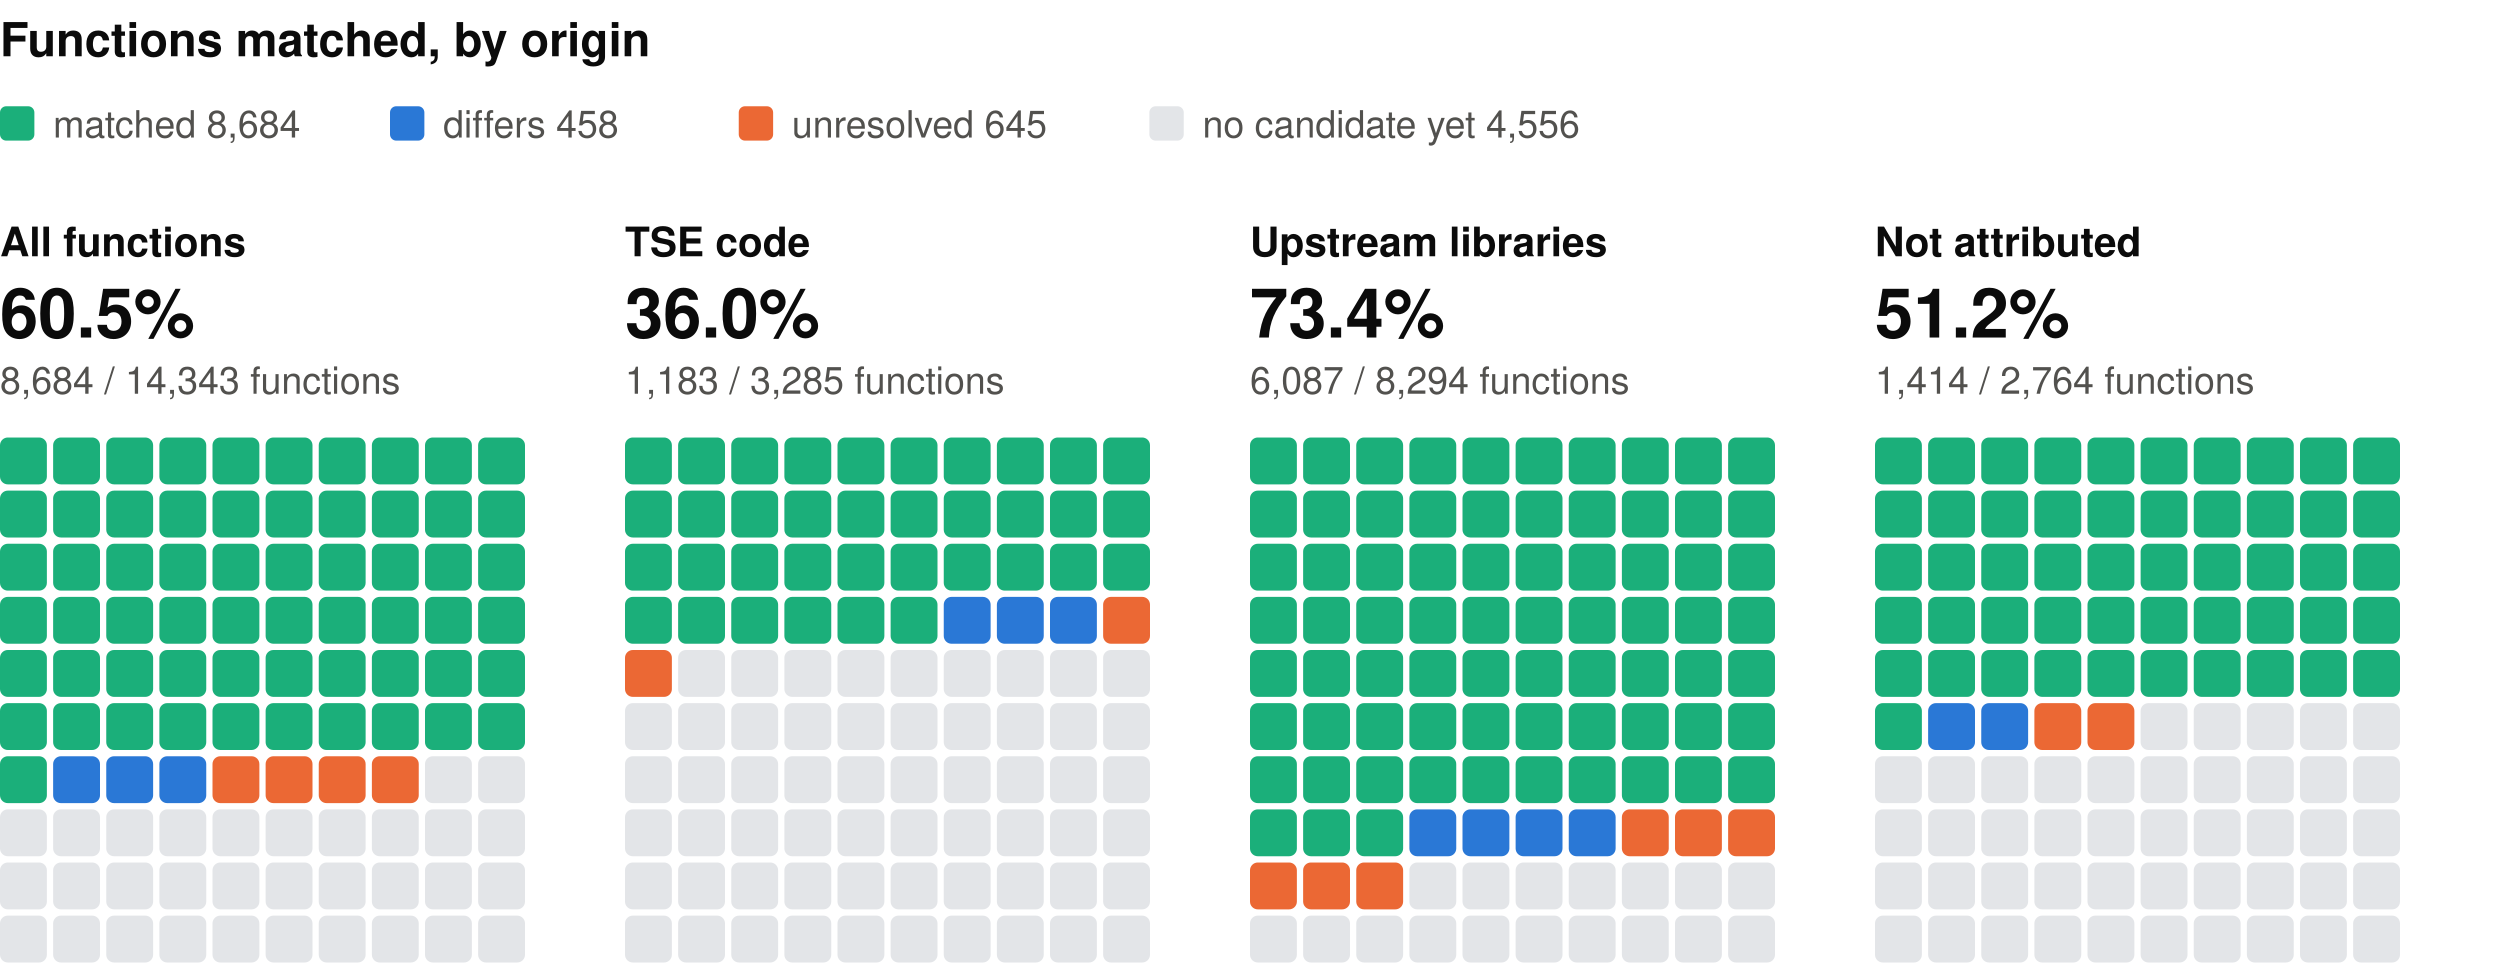
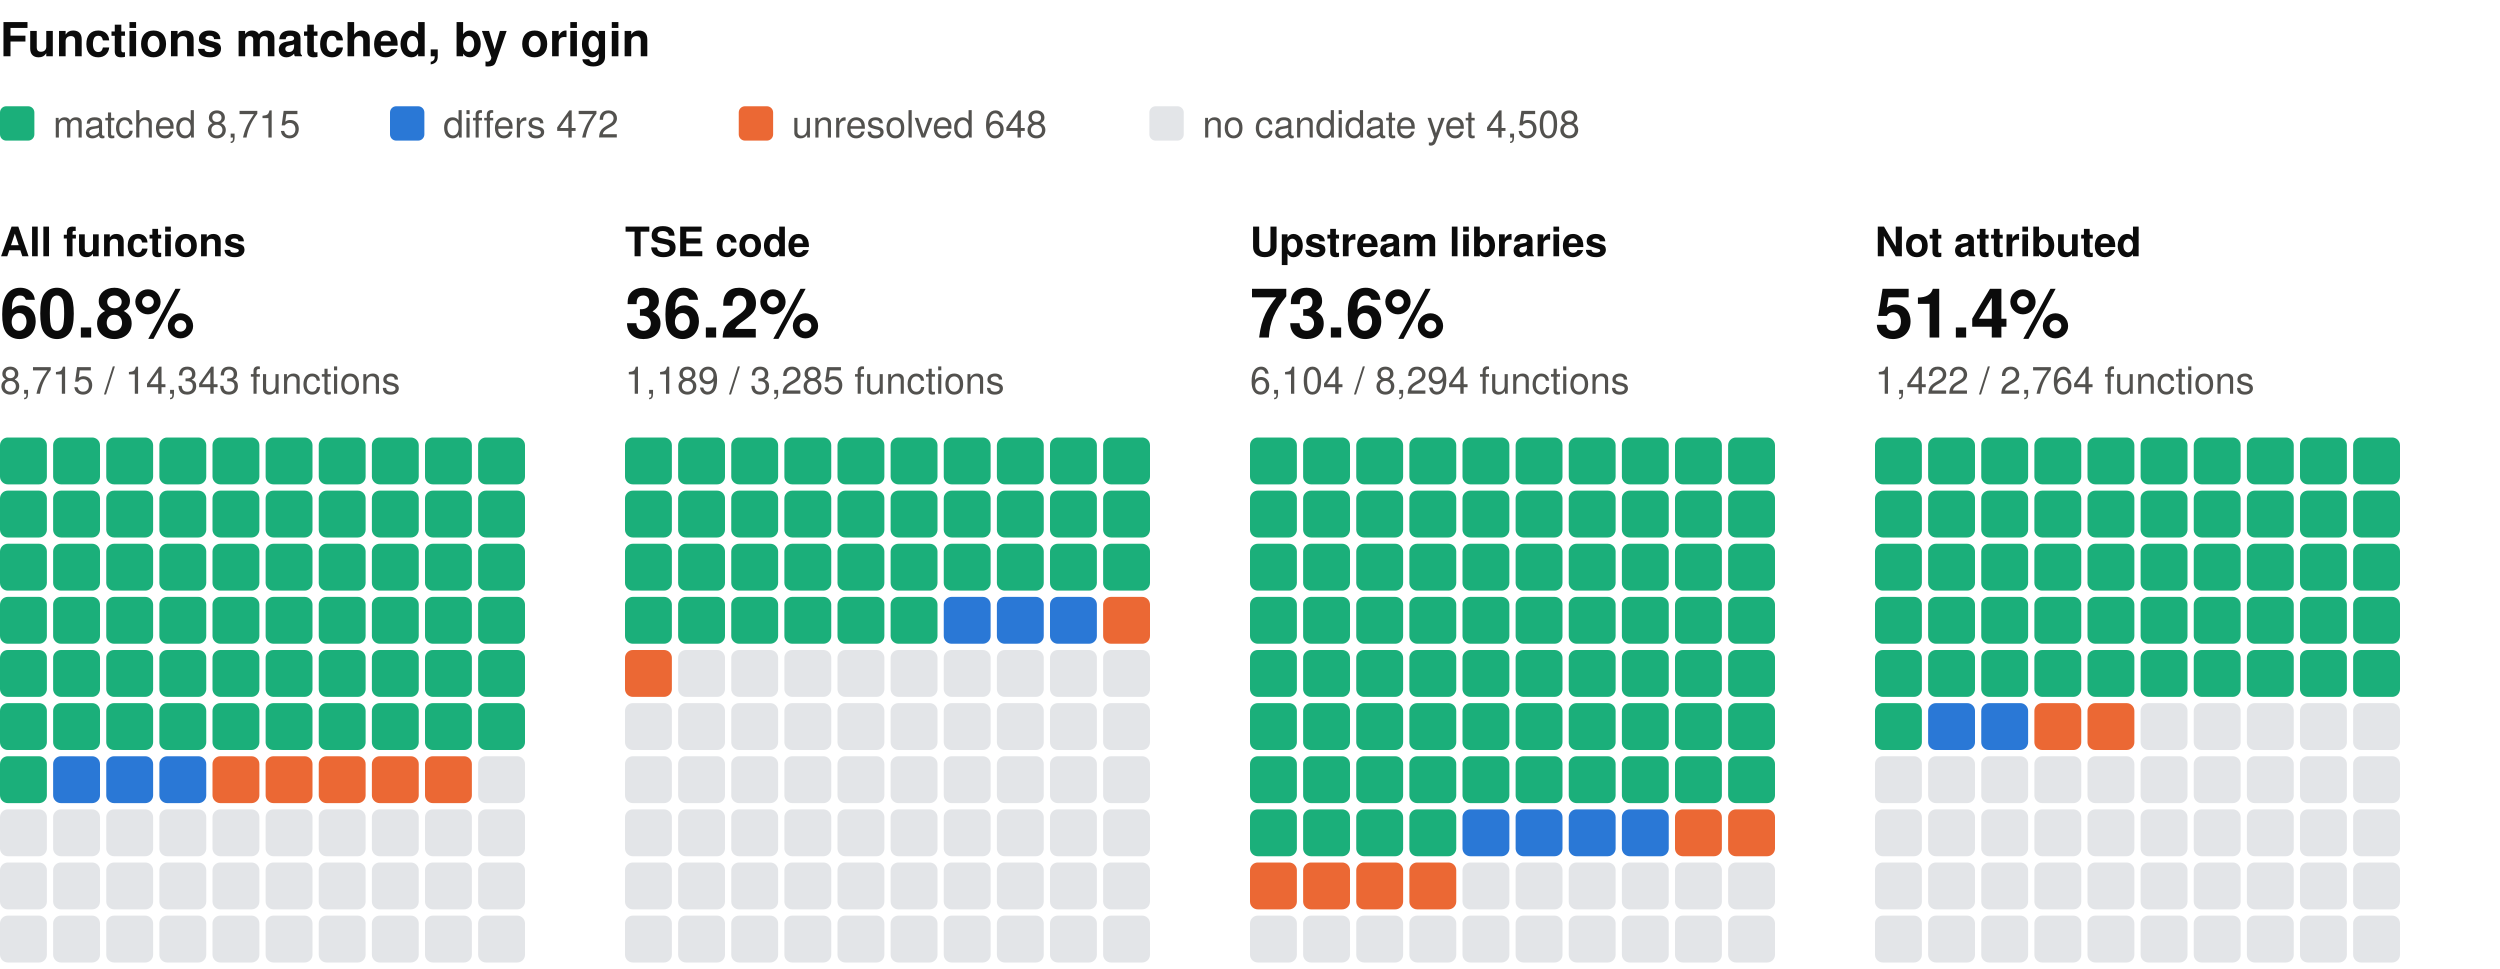
<svg xmlns="http://www.w3.org/2000/svg" width="800" height="310" viewBox="0 0 800 310" role="img" aria-label="Functions matched, by origin: one square per percent, coloured by verdict" font-family="system-ui, -apple-system, 'Segoe UI', Helvetica, Arial, sans-serif">
  <text x="0" y="18" font-size="15" fill="#0b0b0b" font-weight="600">Functions matched, by origin</text>
  <rect x="0" y="34" width="11" height="11" rx="2" fill="#1baf7a" />
-   <text x="17" y="44" font-size="12" fill="#52514e">matched 8,684</text>
+   <text x="17" y="44" font-size="12" fill="#52514e">matched 8,715</text>
  <rect x="124.8" y="34" width="11" height="11" rx="2" fill="#2a78d6" />
-   <text x="141.8" y="44" font-size="12" fill="#52514e">differs 458</text>
+   <text x="141.8" y="44" font-size="12" fill="#52514e">differs 472</text>
  <rect x="236.4" y="34" width="11" height="11" rx="2" fill="#eb6834" />
-   <text x="253.4" y="44" font-size="12" fill="#52514e">unresolved 645</text>
+   <text x="253.4" y="44" font-size="12" fill="#52514e">unresolved 648</text>
  <rect x="367.8" y="34" width="11" height="11" rx="2" fill="#e3e5e8" />
-   <text x="384.8" y="44" font-size="12" fill="#52514e">no candidate yet 4,556</text>
+   <text x="384.8" y="44" font-size="12" fill="#52514e">no candidate yet 4,508</text>
  <text x="0" y="82" font-size="13" fill="#0b0b0b" font-weight="600">All functions</text>
-   <text x="0" y="108" font-size="22" fill="#0b0b0b" font-weight="600">60.5%</text>
-   <text x="0" y="126" font-size="12" fill="#52514e">8,684 / 14,343 functions</text>
+   <text x="0" y="108" font-size="22" fill="#0b0b0b" font-weight="600">60.8%</text>
+   <text x="0" y="126" font-size="12" fill="#52514e">8,715 / 14,343 functions</text>
  <rect x="0" y="140" width="15" height="15" rx="2.5" fill="#1baf7a" />
  <rect x="17" y="140" width="15" height="15" rx="2.5" fill="#1baf7a" />
  <rect x="34" y="140" width="15" height="15" rx="2.5" fill="#1baf7a" />
  <rect x="51" y="140" width="15" height="15" rx="2.5" fill="#1baf7a" />
  <rect x="68" y="140" width="15" height="15" rx="2.5" fill="#1baf7a" />
  <rect x="85" y="140" width="15" height="15" rx="2.5" fill="#1baf7a" />
  <rect x="102" y="140" width="15" height="15" rx="2.5" fill="#1baf7a" />
  <rect x="119" y="140" width="15" height="15" rx="2.5" fill="#1baf7a" />
  <rect x="136" y="140" width="15" height="15" rx="2.5" fill="#1baf7a" />
  <rect x="153" y="140" width="15" height="15" rx="2.5" fill="#1baf7a" />
  <rect x="0" y="157" width="15" height="15" rx="2.5" fill="#1baf7a" />
  <rect x="17" y="157" width="15" height="15" rx="2.5" fill="#1baf7a" />
  <rect x="34" y="157" width="15" height="15" rx="2.5" fill="#1baf7a" />
  <rect x="51" y="157" width="15" height="15" rx="2.5" fill="#1baf7a" />
  <rect x="68" y="157" width="15" height="15" rx="2.5" fill="#1baf7a" />
  <rect x="85" y="157" width="15" height="15" rx="2.5" fill="#1baf7a" />
  <rect x="102" y="157" width="15" height="15" rx="2.5" fill="#1baf7a" />
  <rect x="119" y="157" width="15" height="15" rx="2.5" fill="#1baf7a" />
  <rect x="136" y="157" width="15" height="15" rx="2.5" fill="#1baf7a" />
  <rect x="153" y="157" width="15" height="15" rx="2.5" fill="#1baf7a" />
  <rect x="0" y="174" width="15" height="15" rx="2.5" fill="#1baf7a" />
  <rect x="17" y="174" width="15" height="15" rx="2.5" fill="#1baf7a" />
  <rect x="34" y="174" width="15" height="15" rx="2.5" fill="#1baf7a" />
  <rect x="51" y="174" width="15" height="15" rx="2.5" fill="#1baf7a" />
  <rect x="68" y="174" width="15" height="15" rx="2.5" fill="#1baf7a" />
  <rect x="85" y="174" width="15" height="15" rx="2.5" fill="#1baf7a" />
  <rect x="102" y="174" width="15" height="15" rx="2.5" fill="#1baf7a" />
  <rect x="119" y="174" width="15" height="15" rx="2.5" fill="#1baf7a" />
  <rect x="136" y="174" width="15" height="15" rx="2.5" fill="#1baf7a" />
  <rect x="153" y="174" width="15" height="15" rx="2.5" fill="#1baf7a" />
  <rect x="0" y="191" width="15" height="15" rx="2.5" fill="#1baf7a" />
  <rect x="17" y="191" width="15" height="15" rx="2.5" fill="#1baf7a" />
  <rect x="34" y="191" width="15" height="15" rx="2.5" fill="#1baf7a" />
  <rect x="51" y="191" width="15" height="15" rx="2.5" fill="#1baf7a" />
  <rect x="68" y="191" width="15" height="15" rx="2.5" fill="#1baf7a" />
  <rect x="85" y="191" width="15" height="15" rx="2.5" fill="#1baf7a" />
  <rect x="102" y="191" width="15" height="15" rx="2.5" fill="#1baf7a" />
  <rect x="119" y="191" width="15" height="15" rx="2.5" fill="#1baf7a" />
  <rect x="136" y="191" width="15" height="15" rx="2.5" fill="#1baf7a" />
  <rect x="153" y="191" width="15" height="15" rx="2.5" fill="#1baf7a" />
  <rect x="0" y="208" width="15" height="15" rx="2.5" fill="#1baf7a" />
  <rect x="17" y="208" width="15" height="15" rx="2.5" fill="#1baf7a" />
  <rect x="34" y="208" width="15" height="15" rx="2.5" fill="#1baf7a" />
  <rect x="51" y="208" width="15" height="15" rx="2.5" fill="#1baf7a" />
  <rect x="68" y="208" width="15" height="15" rx="2.5" fill="#1baf7a" />
  <rect x="85" y="208" width="15" height="15" rx="2.5" fill="#1baf7a" />
  <rect x="102" y="208" width="15" height="15" rx="2.5" fill="#1baf7a" />
  <rect x="119" y="208" width="15" height="15" rx="2.5" fill="#1baf7a" />
  <rect x="136" y="208" width="15" height="15" rx="2.5" fill="#1baf7a" />
  <rect x="153" y="208" width="15" height="15" rx="2.5" fill="#1baf7a" />
  <rect x="0" y="225" width="15" height="15" rx="2.5" fill="#1baf7a" />
  <rect x="17" y="225" width="15" height="15" rx="2.5" fill="#1baf7a" />
  <rect x="34" y="225" width="15" height="15" rx="2.5" fill="#1baf7a" />
  <rect x="51" y="225" width="15" height="15" rx="2.5" fill="#1baf7a" />
  <rect x="68" y="225" width="15" height="15" rx="2.5" fill="#1baf7a" />
  <rect x="85" y="225" width="15" height="15" rx="2.5" fill="#1baf7a" />
  <rect x="102" y="225" width="15" height="15" rx="2.5" fill="#1baf7a" />
  <rect x="119" y="225" width="15" height="15" rx="2.5" fill="#1baf7a" />
  <rect x="136" y="225" width="15" height="15" rx="2.5" fill="#1baf7a" />
  <rect x="153" y="225" width="15" height="15" rx="2.5" fill="#1baf7a" />
  <rect x="0" y="242" width="15" height="15" rx="2.5" fill="#1baf7a" />
  <rect x="17" y="242" width="15" height="15" rx="2.5" fill="#2a78d6" />
  <rect x="34" y="242" width="15" height="15" rx="2.5" fill="#2a78d6" />
  <rect x="51" y="242" width="15" height="15" rx="2.5" fill="#2a78d6" />
  <rect x="68" y="242" width="15" height="15" rx="2.5" fill="#eb6834" />
  <rect x="85" y="242" width="15" height="15" rx="2.5" fill="#eb6834" />
  <rect x="102" y="242" width="15" height="15" rx="2.5" fill="#eb6834" />
  <rect x="119" y="242" width="15" height="15" rx="2.5" fill="#eb6834" />
-   <rect x="136" y="242" width="15" height="15" rx="2.5" fill="#e3e5e8" />
+   <rect x="136" y="242" width="15" height="15" rx="2.5" fill="#eb6834" />
  <rect x="153" y="242" width="15" height="15" rx="2.5" fill="#e3e5e8" />
  <rect x="0" y="259" width="15" height="15" rx="2.5" fill="#e3e5e8" />
  <rect x="17" y="259" width="15" height="15" rx="2.5" fill="#e3e5e8" />
  <rect x="34" y="259" width="15" height="15" rx="2.5" fill="#e3e5e8" />
  <rect x="51" y="259" width="15" height="15" rx="2.5" fill="#e3e5e8" />
  <rect x="68" y="259" width="15" height="15" rx="2.5" fill="#e3e5e8" />
  <rect x="85" y="259" width="15" height="15" rx="2.5" fill="#e3e5e8" />
  <rect x="102" y="259" width="15" height="15" rx="2.5" fill="#e3e5e8" />
  <rect x="119" y="259" width="15" height="15" rx="2.5" fill="#e3e5e8" />
  <rect x="136" y="259" width="15" height="15" rx="2.5" fill="#e3e5e8" />
  <rect x="153" y="259" width="15" height="15" rx="2.5" fill="#e3e5e8" />
  <rect x="0" y="276" width="15" height="15" rx="2.5" fill="#e3e5e8" />
  <rect x="17" y="276" width="15" height="15" rx="2.5" fill="#e3e5e8" />
  <rect x="34" y="276" width="15" height="15" rx="2.5" fill="#e3e5e8" />
  <rect x="51" y="276" width="15" height="15" rx="2.5" fill="#e3e5e8" />
  <rect x="68" y="276" width="15" height="15" rx="2.5" fill="#e3e5e8" />
  <rect x="85" y="276" width="15" height="15" rx="2.5" fill="#e3e5e8" />
  <rect x="102" y="276" width="15" height="15" rx="2.5" fill="#e3e5e8" />
  <rect x="119" y="276" width="15" height="15" rx="2.5" fill="#e3e5e8" />
  <rect x="136" y="276" width="15" height="15" rx="2.5" fill="#e3e5e8" />
  <rect x="153" y="276" width="15" height="15" rx="2.5" fill="#e3e5e8" />
  <rect x="0" y="293" width="15" height="15" rx="2.5" fill="#e3e5e8" />
  <rect x="17" y="293" width="15" height="15" rx="2.5" fill="#e3e5e8" />
  <rect x="34" y="293" width="15" height="15" rx="2.5" fill="#e3e5e8" />
  <rect x="51" y="293" width="15" height="15" rx="2.5" fill="#e3e5e8" />
  <rect x="68" y="293" width="15" height="15" rx="2.5" fill="#e3e5e8" />
  <rect x="85" y="293" width="15" height="15" rx="2.5" fill="#e3e5e8" />
  <rect x="102" y="293" width="15" height="15" rx="2.5" fill="#e3e5e8" />
  <rect x="119" y="293" width="15" height="15" rx="2.5" fill="#e3e5e8" />
  <rect x="136" y="293" width="15" height="15" rx="2.5" fill="#e3e5e8" />
  <rect x="153" y="293" width="15" height="15" rx="2.5" fill="#e3e5e8" />
  <text x="200" y="82" font-size="13" fill="#0b0b0b" font-weight="600">TSE code</text>
-   <text x="200" y="108" font-size="22" fill="#0b0b0b" font-weight="600">36.0%</text>
-   <text x="200" y="126" font-size="12" fill="#52514e">1,183 / 3,285 functions</text>
+   <text x="200" y="108" font-size="22" fill="#0b0b0b" font-weight="600">36.2%</text>
+   <text x="200" y="126" font-size="12" fill="#52514e">1,189 / 3,285 functions</text>
  <rect x="200" y="140" width="15" height="15" rx="2.5" fill="#1baf7a" />
  <rect x="217" y="140" width="15" height="15" rx="2.5" fill="#1baf7a" />
  <rect x="234" y="140" width="15" height="15" rx="2.5" fill="#1baf7a" />
  <rect x="251" y="140" width="15" height="15" rx="2.5" fill="#1baf7a" />
  <rect x="268" y="140" width="15" height="15" rx="2.5" fill="#1baf7a" />
  <rect x="285" y="140" width="15" height="15" rx="2.5" fill="#1baf7a" />
  <rect x="302" y="140" width="15" height="15" rx="2.5" fill="#1baf7a" />
  <rect x="319" y="140" width="15" height="15" rx="2.5" fill="#1baf7a" />
  <rect x="336" y="140" width="15" height="15" rx="2.5" fill="#1baf7a" />
  <rect x="353" y="140" width="15" height="15" rx="2.5" fill="#1baf7a" />
  <rect x="200" y="157" width="15" height="15" rx="2.5" fill="#1baf7a" />
  <rect x="217" y="157" width="15" height="15" rx="2.5" fill="#1baf7a" />
  <rect x="234" y="157" width="15" height="15" rx="2.5" fill="#1baf7a" />
  <rect x="251" y="157" width="15" height="15" rx="2.5" fill="#1baf7a" />
  <rect x="268" y="157" width="15" height="15" rx="2.5" fill="#1baf7a" />
  <rect x="285" y="157" width="15" height="15" rx="2.5" fill="#1baf7a" />
  <rect x="302" y="157" width="15" height="15" rx="2.5" fill="#1baf7a" />
  <rect x="319" y="157" width="15" height="15" rx="2.5" fill="#1baf7a" />
  <rect x="336" y="157" width="15" height="15" rx="2.5" fill="#1baf7a" />
  <rect x="353" y="157" width="15" height="15" rx="2.5" fill="#1baf7a" />
  <rect x="200" y="174" width="15" height="15" rx="2.5" fill="#1baf7a" />
  <rect x="217" y="174" width="15" height="15" rx="2.5" fill="#1baf7a" />
  <rect x="234" y="174" width="15" height="15" rx="2.5" fill="#1baf7a" />
  <rect x="251" y="174" width="15" height="15" rx="2.5" fill="#1baf7a" />
  <rect x="268" y="174" width="15" height="15" rx="2.5" fill="#1baf7a" />
  <rect x="285" y="174" width="15" height="15" rx="2.5" fill="#1baf7a" />
  <rect x="302" y="174" width="15" height="15" rx="2.5" fill="#1baf7a" />
  <rect x="319" y="174" width="15" height="15" rx="2.5" fill="#1baf7a" />
  <rect x="336" y="174" width="15" height="15" rx="2.5" fill="#1baf7a" />
  <rect x="353" y="174" width="15" height="15" rx="2.5" fill="#1baf7a" />
  <rect x="200" y="191" width="15" height="15" rx="2.5" fill="#1baf7a" />
  <rect x="217" y="191" width="15" height="15" rx="2.5" fill="#1baf7a" />
  <rect x="234" y="191" width="15" height="15" rx="2.5" fill="#1baf7a" />
  <rect x="251" y="191" width="15" height="15" rx="2.5" fill="#1baf7a" />
  <rect x="268" y="191" width="15" height="15" rx="2.5" fill="#1baf7a" />
  <rect x="285" y="191" width="15" height="15" rx="2.5" fill="#1baf7a" />
  <rect x="302" y="191" width="15" height="15" rx="2.5" fill="#2a78d6" />
  <rect x="319" y="191" width="15" height="15" rx="2.5" fill="#2a78d6" />
  <rect x="336" y="191" width="15" height="15" rx="2.5" fill="#2a78d6" />
  <rect x="353" y="191" width="15" height="15" rx="2.5" fill="#eb6834" />
  <rect x="200" y="208" width="15" height="15" rx="2.5" fill="#eb6834" />
  <rect x="217" y="208" width="15" height="15" rx="2.5" fill="#e3e5e8" />
  <rect x="234" y="208" width="15" height="15" rx="2.5" fill="#e3e5e8" />
  <rect x="251" y="208" width="15" height="15" rx="2.5" fill="#e3e5e8" />
  <rect x="268" y="208" width="15" height="15" rx="2.5" fill="#e3e5e8" />
  <rect x="285" y="208" width="15" height="15" rx="2.5" fill="#e3e5e8" />
  <rect x="302" y="208" width="15" height="15" rx="2.5" fill="#e3e5e8" />
  <rect x="319" y="208" width="15" height="15" rx="2.5" fill="#e3e5e8" />
  <rect x="336" y="208" width="15" height="15" rx="2.5" fill="#e3e5e8" />
  <rect x="353" y="208" width="15" height="15" rx="2.5" fill="#e3e5e8" />
  <rect x="200" y="225" width="15" height="15" rx="2.5" fill="#e3e5e8" />
  <rect x="217" y="225" width="15" height="15" rx="2.5" fill="#e3e5e8" />
  <rect x="234" y="225" width="15" height="15" rx="2.5" fill="#e3e5e8" />
  <rect x="251" y="225" width="15" height="15" rx="2.5" fill="#e3e5e8" />
  <rect x="268" y="225" width="15" height="15" rx="2.5" fill="#e3e5e8" />
  <rect x="285" y="225" width="15" height="15" rx="2.5" fill="#e3e5e8" />
  <rect x="302" y="225" width="15" height="15" rx="2.5" fill="#e3e5e8" />
  <rect x="319" y="225" width="15" height="15" rx="2.5" fill="#e3e5e8" />
  <rect x="336" y="225" width="15" height="15" rx="2.5" fill="#e3e5e8" />
  <rect x="353" y="225" width="15" height="15" rx="2.5" fill="#e3e5e8" />
  <rect x="200" y="242" width="15" height="15" rx="2.5" fill="#e3e5e8" />
  <rect x="217" y="242" width="15" height="15" rx="2.5" fill="#e3e5e8" />
  <rect x="234" y="242" width="15" height="15" rx="2.5" fill="#e3e5e8" />
  <rect x="251" y="242" width="15" height="15" rx="2.5" fill="#e3e5e8" />
  <rect x="268" y="242" width="15" height="15" rx="2.5" fill="#e3e5e8" />
  <rect x="285" y="242" width="15" height="15" rx="2.5" fill="#e3e5e8" />
  <rect x="302" y="242" width="15" height="15" rx="2.5" fill="#e3e5e8" />
  <rect x="319" y="242" width="15" height="15" rx="2.5" fill="#e3e5e8" />
  <rect x="336" y="242" width="15" height="15" rx="2.5" fill="#e3e5e8" />
  <rect x="353" y="242" width="15" height="15" rx="2.5" fill="#e3e5e8" />
  <rect x="200" y="259" width="15" height="15" rx="2.5" fill="#e3e5e8" />
  <rect x="217" y="259" width="15" height="15" rx="2.5" fill="#e3e5e8" />
  <rect x="234" y="259" width="15" height="15" rx="2.5" fill="#e3e5e8" />
  <rect x="251" y="259" width="15" height="15" rx="2.5" fill="#e3e5e8" />
  <rect x="268" y="259" width="15" height="15" rx="2.5" fill="#e3e5e8" />
  <rect x="285" y="259" width="15" height="15" rx="2.5" fill="#e3e5e8" />
  <rect x="302" y="259" width="15" height="15" rx="2.5" fill="#e3e5e8" />
  <rect x="319" y="259" width="15" height="15" rx="2.5" fill="#e3e5e8" />
  <rect x="336" y="259" width="15" height="15" rx="2.5" fill="#e3e5e8" />
  <rect x="353" y="259" width="15" height="15" rx="2.5" fill="#e3e5e8" />
  <rect x="200" y="276" width="15" height="15" rx="2.5" fill="#e3e5e8" />
  <rect x="217" y="276" width="15" height="15" rx="2.5" fill="#e3e5e8" />
  <rect x="234" y="276" width="15" height="15" rx="2.5" fill="#e3e5e8" />
  <rect x="251" y="276" width="15" height="15" rx="2.5" fill="#e3e5e8" />
  <rect x="268" y="276" width="15" height="15" rx="2.5" fill="#e3e5e8" />
  <rect x="285" y="276" width="15" height="15" rx="2.5" fill="#e3e5e8" />
  <rect x="302" y="276" width="15" height="15" rx="2.5" fill="#e3e5e8" />
  <rect x="319" y="276" width="15" height="15" rx="2.5" fill="#e3e5e8" />
  <rect x="336" y="276" width="15" height="15" rx="2.5" fill="#e3e5e8" />
  <rect x="353" y="276" width="15" height="15" rx="2.5" fill="#e3e5e8" />
  <rect x="200" y="293" width="15" height="15" rx="2.5" fill="#e3e5e8" />
  <rect x="217" y="293" width="15" height="15" rx="2.5" fill="#e3e5e8" />
  <rect x="234" y="293" width="15" height="15" rx="2.5" fill="#e3e5e8" />
  <rect x="251" y="293" width="15" height="15" rx="2.5" fill="#e3e5e8" />
  <rect x="268" y="293" width="15" height="15" rx="2.5" fill="#e3e5e8" />
  <rect x="285" y="293" width="15" height="15" rx="2.5" fill="#e3e5e8" />
  <rect x="302" y="293" width="15" height="15" rx="2.5" fill="#e3e5e8" />
  <rect x="319" y="293" width="15" height="15" rx="2.5" fill="#e3e5e8" />
  <rect x="336" y="293" width="15" height="15" rx="2.5" fill="#e3e5e8" />
  <rect x="353" y="293" width="15" height="15" rx="2.5" fill="#e3e5e8" />
  <text x="400" y="82" font-size="13" fill="#0b0b0b" font-weight="600">Upstream libraries</text>
-   <text x="400" y="108" font-size="22" fill="#0b0b0b" font-weight="600">73.4%</text>
-   <text x="400" y="126" font-size="12" fill="#52514e">6,087 / 8,294 functions</text>
+   <text x="400" y="108" font-size="22" fill="#0b0b0b" font-weight="600">73.6%</text>
+   <text x="400" y="126" font-size="12" fill="#52514e">6,104 / 8,294 functions</text>
  <rect x="400" y="140" width="15" height="15" rx="2.5" fill="#1baf7a" />
  <rect x="417" y="140" width="15" height="15" rx="2.5" fill="#1baf7a" />
  <rect x="434" y="140" width="15" height="15" rx="2.5" fill="#1baf7a" />
  <rect x="451" y="140" width="15" height="15" rx="2.5" fill="#1baf7a" />
  <rect x="468" y="140" width="15" height="15" rx="2.5" fill="#1baf7a" />
  <rect x="485" y="140" width="15" height="15" rx="2.5" fill="#1baf7a" />
  <rect x="502" y="140" width="15" height="15" rx="2.5" fill="#1baf7a" />
  <rect x="519" y="140" width="15" height="15" rx="2.5" fill="#1baf7a" />
  <rect x="536" y="140" width="15" height="15" rx="2.5" fill="#1baf7a" />
  <rect x="553" y="140" width="15" height="15" rx="2.5" fill="#1baf7a" />
  <rect x="400" y="157" width="15" height="15" rx="2.5" fill="#1baf7a" />
  <rect x="417" y="157" width="15" height="15" rx="2.5" fill="#1baf7a" />
  <rect x="434" y="157" width="15" height="15" rx="2.5" fill="#1baf7a" />
  <rect x="451" y="157" width="15" height="15" rx="2.5" fill="#1baf7a" />
  <rect x="468" y="157" width="15" height="15" rx="2.5" fill="#1baf7a" />
  <rect x="485" y="157" width="15" height="15" rx="2.5" fill="#1baf7a" />
  <rect x="502" y="157" width="15" height="15" rx="2.5" fill="#1baf7a" />
  <rect x="519" y="157" width="15" height="15" rx="2.5" fill="#1baf7a" />
  <rect x="536" y="157" width="15" height="15" rx="2.5" fill="#1baf7a" />
  <rect x="553" y="157" width="15" height="15" rx="2.5" fill="#1baf7a" />
  <rect x="400" y="174" width="15" height="15" rx="2.5" fill="#1baf7a" />
  <rect x="417" y="174" width="15" height="15" rx="2.5" fill="#1baf7a" />
  <rect x="434" y="174" width="15" height="15" rx="2.5" fill="#1baf7a" />
  <rect x="451" y="174" width="15" height="15" rx="2.5" fill="#1baf7a" />
  <rect x="468" y="174" width="15" height="15" rx="2.5" fill="#1baf7a" />
  <rect x="485" y="174" width="15" height="15" rx="2.5" fill="#1baf7a" />
  <rect x="502" y="174" width="15" height="15" rx="2.5" fill="#1baf7a" />
  <rect x="519" y="174" width="15" height="15" rx="2.5" fill="#1baf7a" />
  <rect x="536" y="174" width="15" height="15" rx="2.5" fill="#1baf7a" />
  <rect x="553" y="174" width="15" height="15" rx="2.5" fill="#1baf7a" />
  <rect x="400" y="191" width="15" height="15" rx="2.5" fill="#1baf7a" />
  <rect x="417" y="191" width="15" height="15" rx="2.5" fill="#1baf7a" />
  <rect x="434" y="191" width="15" height="15" rx="2.5" fill="#1baf7a" />
  <rect x="451" y="191" width="15" height="15" rx="2.5" fill="#1baf7a" />
  <rect x="468" y="191" width="15" height="15" rx="2.5" fill="#1baf7a" />
  <rect x="485" y="191" width="15" height="15" rx="2.5" fill="#1baf7a" />
  <rect x="502" y="191" width="15" height="15" rx="2.5" fill="#1baf7a" />
  <rect x="519" y="191" width="15" height="15" rx="2.5" fill="#1baf7a" />
  <rect x="536" y="191" width="15" height="15" rx="2.5" fill="#1baf7a" />
  <rect x="553" y="191" width="15" height="15" rx="2.5" fill="#1baf7a" />
  <rect x="400" y="208" width="15" height="15" rx="2.5" fill="#1baf7a" />
  <rect x="417" y="208" width="15" height="15" rx="2.5" fill="#1baf7a" />
  <rect x="434" y="208" width="15" height="15" rx="2.5" fill="#1baf7a" />
  <rect x="451" y="208" width="15" height="15" rx="2.5" fill="#1baf7a" />
  <rect x="468" y="208" width="15" height="15" rx="2.5" fill="#1baf7a" />
  <rect x="485" y="208" width="15" height="15" rx="2.5" fill="#1baf7a" />
  <rect x="502" y="208" width="15" height="15" rx="2.5" fill="#1baf7a" />
  <rect x="519" y="208" width="15" height="15" rx="2.5" fill="#1baf7a" />
  <rect x="536" y="208" width="15" height="15" rx="2.5" fill="#1baf7a" />
  <rect x="553" y="208" width="15" height="15" rx="2.5" fill="#1baf7a" />
  <rect x="400" y="225" width="15" height="15" rx="2.5" fill="#1baf7a" />
  <rect x="417" y="225" width="15" height="15" rx="2.5" fill="#1baf7a" />
  <rect x="434" y="225" width="15" height="15" rx="2.5" fill="#1baf7a" />
  <rect x="451" y="225" width="15" height="15" rx="2.5" fill="#1baf7a" />
  <rect x="468" y="225" width="15" height="15" rx="2.5" fill="#1baf7a" />
  <rect x="485" y="225" width="15" height="15" rx="2.5" fill="#1baf7a" />
  <rect x="502" y="225" width="15" height="15" rx="2.5" fill="#1baf7a" />
  <rect x="519" y="225" width="15" height="15" rx="2.5" fill="#1baf7a" />
  <rect x="536" y="225" width="15" height="15" rx="2.5" fill="#1baf7a" />
  <rect x="553" y="225" width="15" height="15" rx="2.5" fill="#1baf7a" />
  <rect x="400" y="242" width="15" height="15" rx="2.5" fill="#1baf7a" />
  <rect x="417" y="242" width="15" height="15" rx="2.5" fill="#1baf7a" />
  <rect x="434" y="242" width="15" height="15" rx="2.5" fill="#1baf7a" />
  <rect x="451" y="242" width="15" height="15" rx="2.5" fill="#1baf7a" />
  <rect x="468" y="242" width="15" height="15" rx="2.5" fill="#1baf7a" />
  <rect x="485" y="242" width="15" height="15" rx="2.5" fill="#1baf7a" />
  <rect x="502" y="242" width="15" height="15" rx="2.5" fill="#1baf7a" />
  <rect x="519" y="242" width="15" height="15" rx="2.5" fill="#1baf7a" />
  <rect x="536" y="242" width="15" height="15" rx="2.5" fill="#1baf7a" />
  <rect x="553" y="242" width="15" height="15" rx="2.5" fill="#1baf7a" />
  <rect x="400" y="259" width="15" height="15" rx="2.5" fill="#1baf7a" />
  <rect x="417" y="259" width="15" height="15" rx="2.5" fill="#1baf7a" />
  <rect x="434" y="259" width="15" height="15" rx="2.5" fill="#1baf7a" />
-   <rect x="451" y="259" width="15" height="15" rx="2.5" fill="#2a78d6" />
+   <rect x="451" y="259" width="15" height="15" rx="2.5" fill="#1baf7a" />
  <rect x="468" y="259" width="15" height="15" rx="2.5" fill="#2a78d6" />
  <rect x="485" y="259" width="15" height="15" rx="2.5" fill="#2a78d6" />
  <rect x="502" y="259" width="15" height="15" rx="2.5" fill="#2a78d6" />
-   <rect x="519" y="259" width="15" height="15" rx="2.5" fill="#eb6834" />
+   <rect x="519" y="259" width="15" height="15" rx="2.5" fill="#2a78d6" />
  <rect x="536" y="259" width="15" height="15" rx="2.5" fill="#eb6834" />
  <rect x="553" y="259" width="15" height="15" rx="2.5" fill="#eb6834" />
  <rect x="400" y="276" width="15" height="15" rx="2.5" fill="#eb6834" />
  <rect x="417" y="276" width="15" height="15" rx="2.5" fill="#eb6834" />
  <rect x="434" y="276" width="15" height="15" rx="2.5" fill="#eb6834" />
-   <rect x="451" y="276" width="15" height="15" rx="2.5" fill="#e3e5e8" />
+   <rect x="451" y="276" width="15" height="15" rx="2.5" fill="#eb6834" />
  <rect x="468" y="276" width="15" height="15" rx="2.5" fill="#e3e5e8" />
  <rect x="485" y="276" width="15" height="15" rx="2.5" fill="#e3e5e8" />
  <rect x="502" y="276" width="15" height="15" rx="2.5" fill="#e3e5e8" />
  <rect x="519" y="276" width="15" height="15" rx="2.5" fill="#e3e5e8" />
  <rect x="536" y="276" width="15" height="15" rx="2.5" fill="#e3e5e8" />
  <rect x="553" y="276" width="15" height="15" rx="2.5" fill="#e3e5e8" />
  <rect x="400" y="293" width="15" height="15" rx="2.5" fill="#e3e5e8" />
  <rect x="417" y="293" width="15" height="15" rx="2.5" fill="#e3e5e8" />
  <rect x="434" y="293" width="15" height="15" rx="2.5" fill="#e3e5e8" />
  <rect x="451" y="293" width="15" height="15" rx="2.5" fill="#e3e5e8" />
  <rect x="468" y="293" width="15" height="15" rx="2.5" fill="#e3e5e8" />
  <rect x="485" y="293" width="15" height="15" rx="2.5" fill="#e3e5e8" />
  <rect x="502" y="293" width="15" height="15" rx="2.5" fill="#e3e5e8" />
  <rect x="519" y="293" width="15" height="15" rx="2.5" fill="#e3e5e8" />
  <rect x="536" y="293" width="15" height="15" rx="2.5" fill="#e3e5e8" />
  <rect x="553" y="293" width="15" height="15" rx="2.5" fill="#e3e5e8" />
  <text x="600" y="82" font-size="13" fill="#0b0b0b" font-weight="600">Not attributed</text>
-   <text x="600" y="108" font-size="22" fill="#0b0b0b" font-weight="600">51.2%</text>
-   <text x="600" y="126" font-size="12" fill="#52514e">1,414 / 2,764 functions</text>
+   <text x="600" y="108" font-size="22" fill="#0b0b0b" font-weight="600">51.4%</text>
+   <text x="600" y="126" font-size="12" fill="#52514e">1,422 / 2,764 functions</text>
  <rect x="600" y="140" width="15" height="15" rx="2.5" fill="#1baf7a" />
  <rect x="617" y="140" width="15" height="15" rx="2.5" fill="#1baf7a" />
  <rect x="634" y="140" width="15" height="15" rx="2.5" fill="#1baf7a" />
  <rect x="651" y="140" width="15" height="15" rx="2.5" fill="#1baf7a" />
  <rect x="668" y="140" width="15" height="15" rx="2.5" fill="#1baf7a" />
  <rect x="685" y="140" width="15" height="15" rx="2.5" fill="#1baf7a" />
  <rect x="702" y="140" width="15" height="15" rx="2.5" fill="#1baf7a" />
  <rect x="719" y="140" width="15" height="15" rx="2.5" fill="#1baf7a" />
  <rect x="736" y="140" width="15" height="15" rx="2.5" fill="#1baf7a" />
  <rect x="753" y="140" width="15" height="15" rx="2.5" fill="#1baf7a" />
  <rect x="600" y="157" width="15" height="15" rx="2.5" fill="#1baf7a" />
  <rect x="617" y="157" width="15" height="15" rx="2.5" fill="#1baf7a" />
  <rect x="634" y="157" width="15" height="15" rx="2.5" fill="#1baf7a" />
  <rect x="651" y="157" width="15" height="15" rx="2.5" fill="#1baf7a" />
  <rect x="668" y="157" width="15" height="15" rx="2.5" fill="#1baf7a" />
  <rect x="685" y="157" width="15" height="15" rx="2.5" fill="#1baf7a" />
  <rect x="702" y="157" width="15" height="15" rx="2.5" fill="#1baf7a" />
  <rect x="719" y="157" width="15" height="15" rx="2.5" fill="#1baf7a" />
  <rect x="736" y="157" width="15" height="15" rx="2.5" fill="#1baf7a" />
  <rect x="753" y="157" width="15" height="15" rx="2.5" fill="#1baf7a" />
  <rect x="600" y="174" width="15" height="15" rx="2.5" fill="#1baf7a" />
  <rect x="617" y="174" width="15" height="15" rx="2.5" fill="#1baf7a" />
  <rect x="634" y="174" width="15" height="15" rx="2.5" fill="#1baf7a" />
  <rect x="651" y="174" width="15" height="15" rx="2.5" fill="#1baf7a" />
  <rect x="668" y="174" width="15" height="15" rx="2.5" fill="#1baf7a" />
  <rect x="685" y="174" width="15" height="15" rx="2.5" fill="#1baf7a" />
  <rect x="702" y="174" width="15" height="15" rx="2.5" fill="#1baf7a" />
  <rect x="719" y="174" width="15" height="15" rx="2.5" fill="#1baf7a" />
  <rect x="736" y="174" width="15" height="15" rx="2.5" fill="#1baf7a" />
  <rect x="753" y="174" width="15" height="15" rx="2.5" fill="#1baf7a" />
  <rect x="600" y="191" width="15" height="15" rx="2.5" fill="#1baf7a" />
  <rect x="617" y="191" width="15" height="15" rx="2.5" fill="#1baf7a" />
  <rect x="634" y="191" width="15" height="15" rx="2.5" fill="#1baf7a" />
  <rect x="651" y="191" width="15" height="15" rx="2.5" fill="#1baf7a" />
  <rect x="668" y="191" width="15" height="15" rx="2.5" fill="#1baf7a" />
  <rect x="685" y="191" width="15" height="15" rx="2.5" fill="#1baf7a" />
  <rect x="702" y="191" width="15" height="15" rx="2.5" fill="#1baf7a" />
  <rect x="719" y="191" width="15" height="15" rx="2.5" fill="#1baf7a" />
  <rect x="736" y="191" width="15" height="15" rx="2.5" fill="#1baf7a" />
  <rect x="753" y="191" width="15" height="15" rx="2.5" fill="#1baf7a" />
  <rect x="600" y="208" width="15" height="15" rx="2.5" fill="#1baf7a" />
  <rect x="617" y="208" width="15" height="15" rx="2.5" fill="#1baf7a" />
  <rect x="634" y="208" width="15" height="15" rx="2.5" fill="#1baf7a" />
  <rect x="651" y="208" width="15" height="15" rx="2.5" fill="#1baf7a" />
  <rect x="668" y="208" width="15" height="15" rx="2.5" fill="#1baf7a" />
  <rect x="685" y="208" width="15" height="15" rx="2.5" fill="#1baf7a" />
  <rect x="702" y="208" width="15" height="15" rx="2.5" fill="#1baf7a" />
  <rect x="719" y="208" width="15" height="15" rx="2.5" fill="#1baf7a" />
  <rect x="736" y="208" width="15" height="15" rx="2.5" fill="#1baf7a" />
  <rect x="753" y="208" width="15" height="15" rx="2.5" fill="#1baf7a" />
  <rect x="600" y="225" width="15" height="15" rx="2.5" fill="#1baf7a" />
  <rect x="617" y="225" width="15" height="15" rx="2.5" fill="#2a78d6" />
  <rect x="634" y="225" width="15" height="15" rx="2.5" fill="#2a78d6" />
  <rect x="651" y="225" width="15" height="15" rx="2.5" fill="#eb6834" />
  <rect x="668" y="225" width="15" height="15" rx="2.5" fill="#eb6834" />
  <rect x="685" y="225" width="15" height="15" rx="2.5" fill="#e3e5e8" />
  <rect x="702" y="225" width="15" height="15" rx="2.5" fill="#e3e5e8" />
  <rect x="719" y="225" width="15" height="15" rx="2.5" fill="#e3e5e8" />
  <rect x="736" y="225" width="15" height="15" rx="2.5" fill="#e3e5e8" />
  <rect x="753" y="225" width="15" height="15" rx="2.5" fill="#e3e5e8" />
  <rect x="600" y="242" width="15" height="15" rx="2.5" fill="#e3e5e8" />
  <rect x="617" y="242" width="15" height="15" rx="2.5" fill="#e3e5e8" />
  <rect x="634" y="242" width="15" height="15" rx="2.5" fill="#e3e5e8" />
  <rect x="651" y="242" width="15" height="15" rx="2.5" fill="#e3e5e8" />
  <rect x="668" y="242" width="15" height="15" rx="2.5" fill="#e3e5e8" />
  <rect x="685" y="242" width="15" height="15" rx="2.5" fill="#e3e5e8" />
  <rect x="702" y="242" width="15" height="15" rx="2.5" fill="#e3e5e8" />
  <rect x="719" y="242" width="15" height="15" rx="2.5" fill="#e3e5e8" />
  <rect x="736" y="242" width="15" height="15" rx="2.5" fill="#e3e5e8" />
  <rect x="753" y="242" width="15" height="15" rx="2.5" fill="#e3e5e8" />
  <rect x="600" y="259" width="15" height="15" rx="2.5" fill="#e3e5e8" />
  <rect x="617" y="259" width="15" height="15" rx="2.5" fill="#e3e5e8" />
  <rect x="634" y="259" width="15" height="15" rx="2.5" fill="#e3e5e8" />
  <rect x="651" y="259" width="15" height="15" rx="2.5" fill="#e3e5e8" />
  <rect x="668" y="259" width="15" height="15" rx="2.5" fill="#e3e5e8" />
  <rect x="685" y="259" width="15" height="15" rx="2.5" fill="#e3e5e8" />
  <rect x="702" y="259" width="15" height="15" rx="2.5" fill="#e3e5e8" />
  <rect x="719" y="259" width="15" height="15" rx="2.5" fill="#e3e5e8" />
  <rect x="736" y="259" width="15" height="15" rx="2.5" fill="#e3e5e8" />
  <rect x="753" y="259" width="15" height="15" rx="2.5" fill="#e3e5e8" />
  <rect x="600" y="276" width="15" height="15" rx="2.5" fill="#e3e5e8" />
  <rect x="617" y="276" width="15" height="15" rx="2.5" fill="#e3e5e8" />
  <rect x="634" y="276" width="15" height="15" rx="2.5" fill="#e3e5e8" />
  <rect x="651" y="276" width="15" height="15" rx="2.5" fill="#e3e5e8" />
  <rect x="668" y="276" width="15" height="15" rx="2.5" fill="#e3e5e8" />
  <rect x="685" y="276" width="15" height="15" rx="2.5" fill="#e3e5e8" />
  <rect x="702" y="276" width="15" height="15" rx="2.5" fill="#e3e5e8" />
  <rect x="719" y="276" width="15" height="15" rx="2.5" fill="#e3e5e8" />
  <rect x="736" y="276" width="15" height="15" rx="2.5" fill="#e3e5e8" />
  <rect x="753" y="276" width="15" height="15" rx="2.5" fill="#e3e5e8" />
  <rect x="600" y="293" width="15" height="15" rx="2.5" fill="#e3e5e8" />
  <rect x="617" y="293" width="15" height="15" rx="2.5" fill="#e3e5e8" />
  <rect x="634" y="293" width="15" height="15" rx="2.5" fill="#e3e5e8" />
  <rect x="651" y="293" width="15" height="15" rx="2.5" fill="#e3e5e8" />
  <rect x="668" y="293" width="15" height="15" rx="2.5" fill="#e3e5e8" />
  <rect x="685" y="293" width="15" height="15" rx="2.5" fill="#e3e5e8" />
  <rect x="702" y="293" width="15" height="15" rx="2.5" fill="#e3e5e8" />
  <rect x="719" y="293" width="15" height="15" rx="2.5" fill="#e3e5e8" />
  <rect x="736" y="293" width="15" height="15" rx="2.5" fill="#e3e5e8" />
  <rect x="753" y="293" width="15" height="15" rx="2.5" fill="#e3e5e8" />
</svg>
